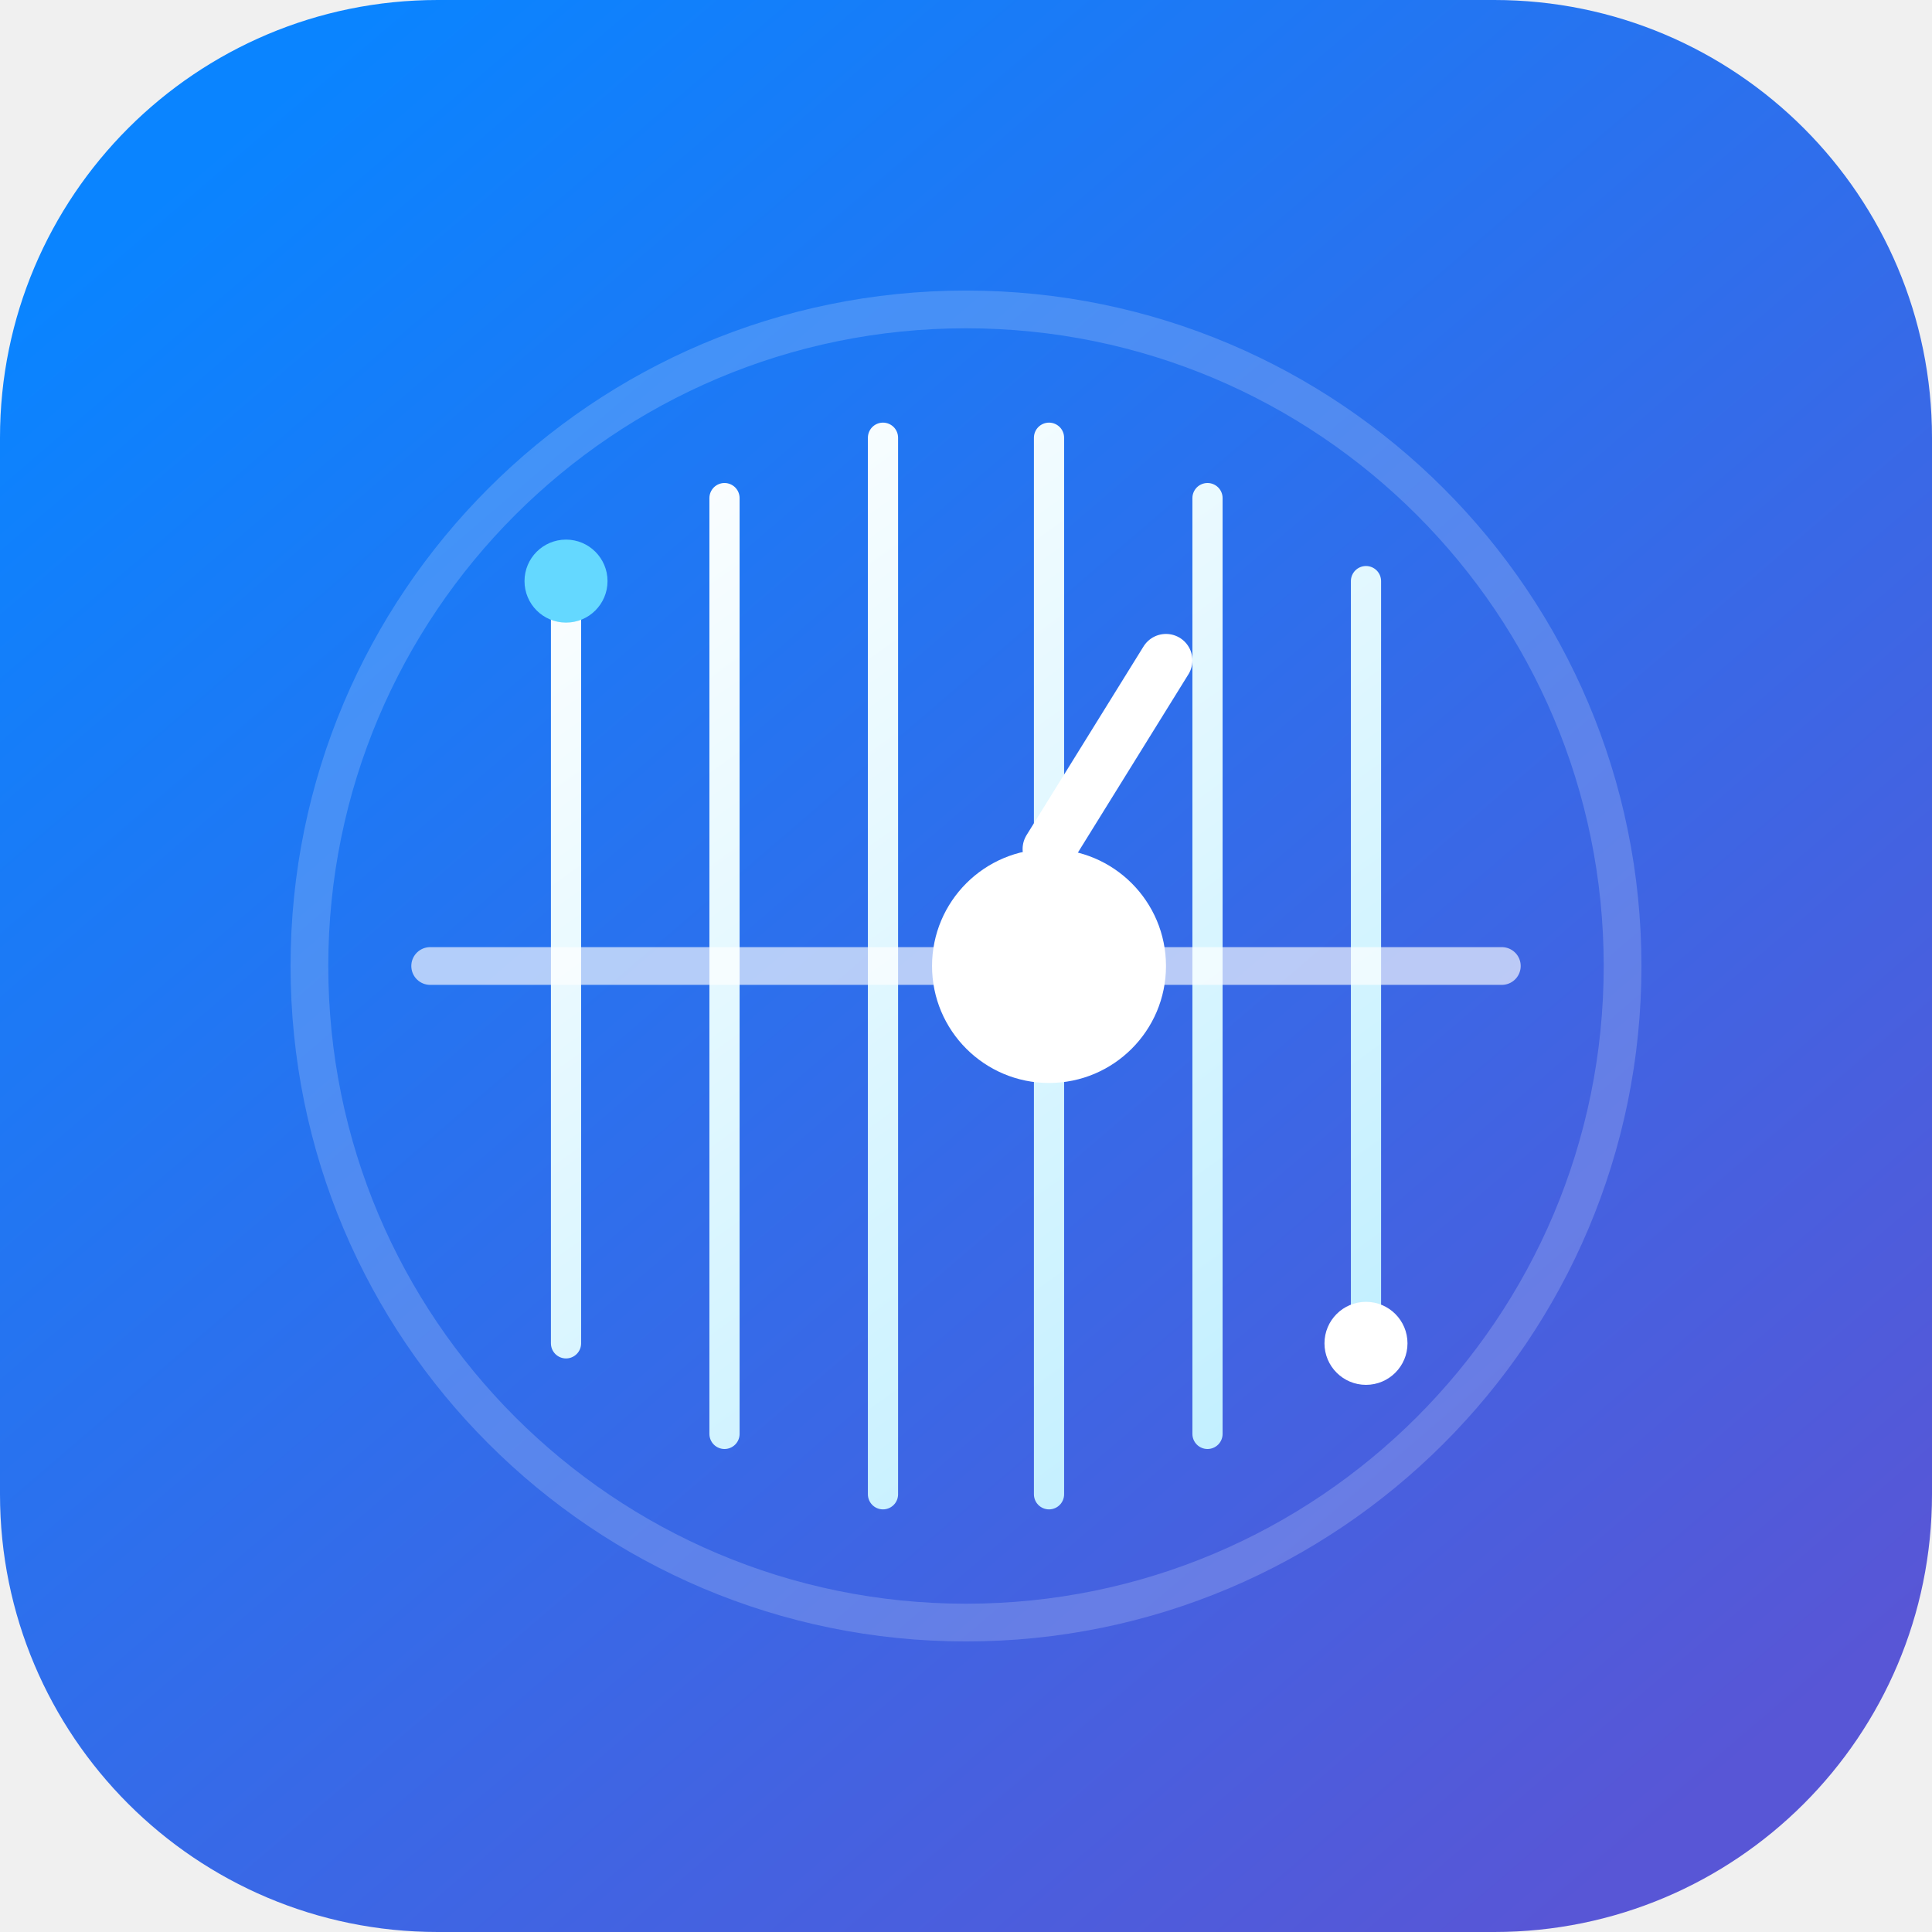
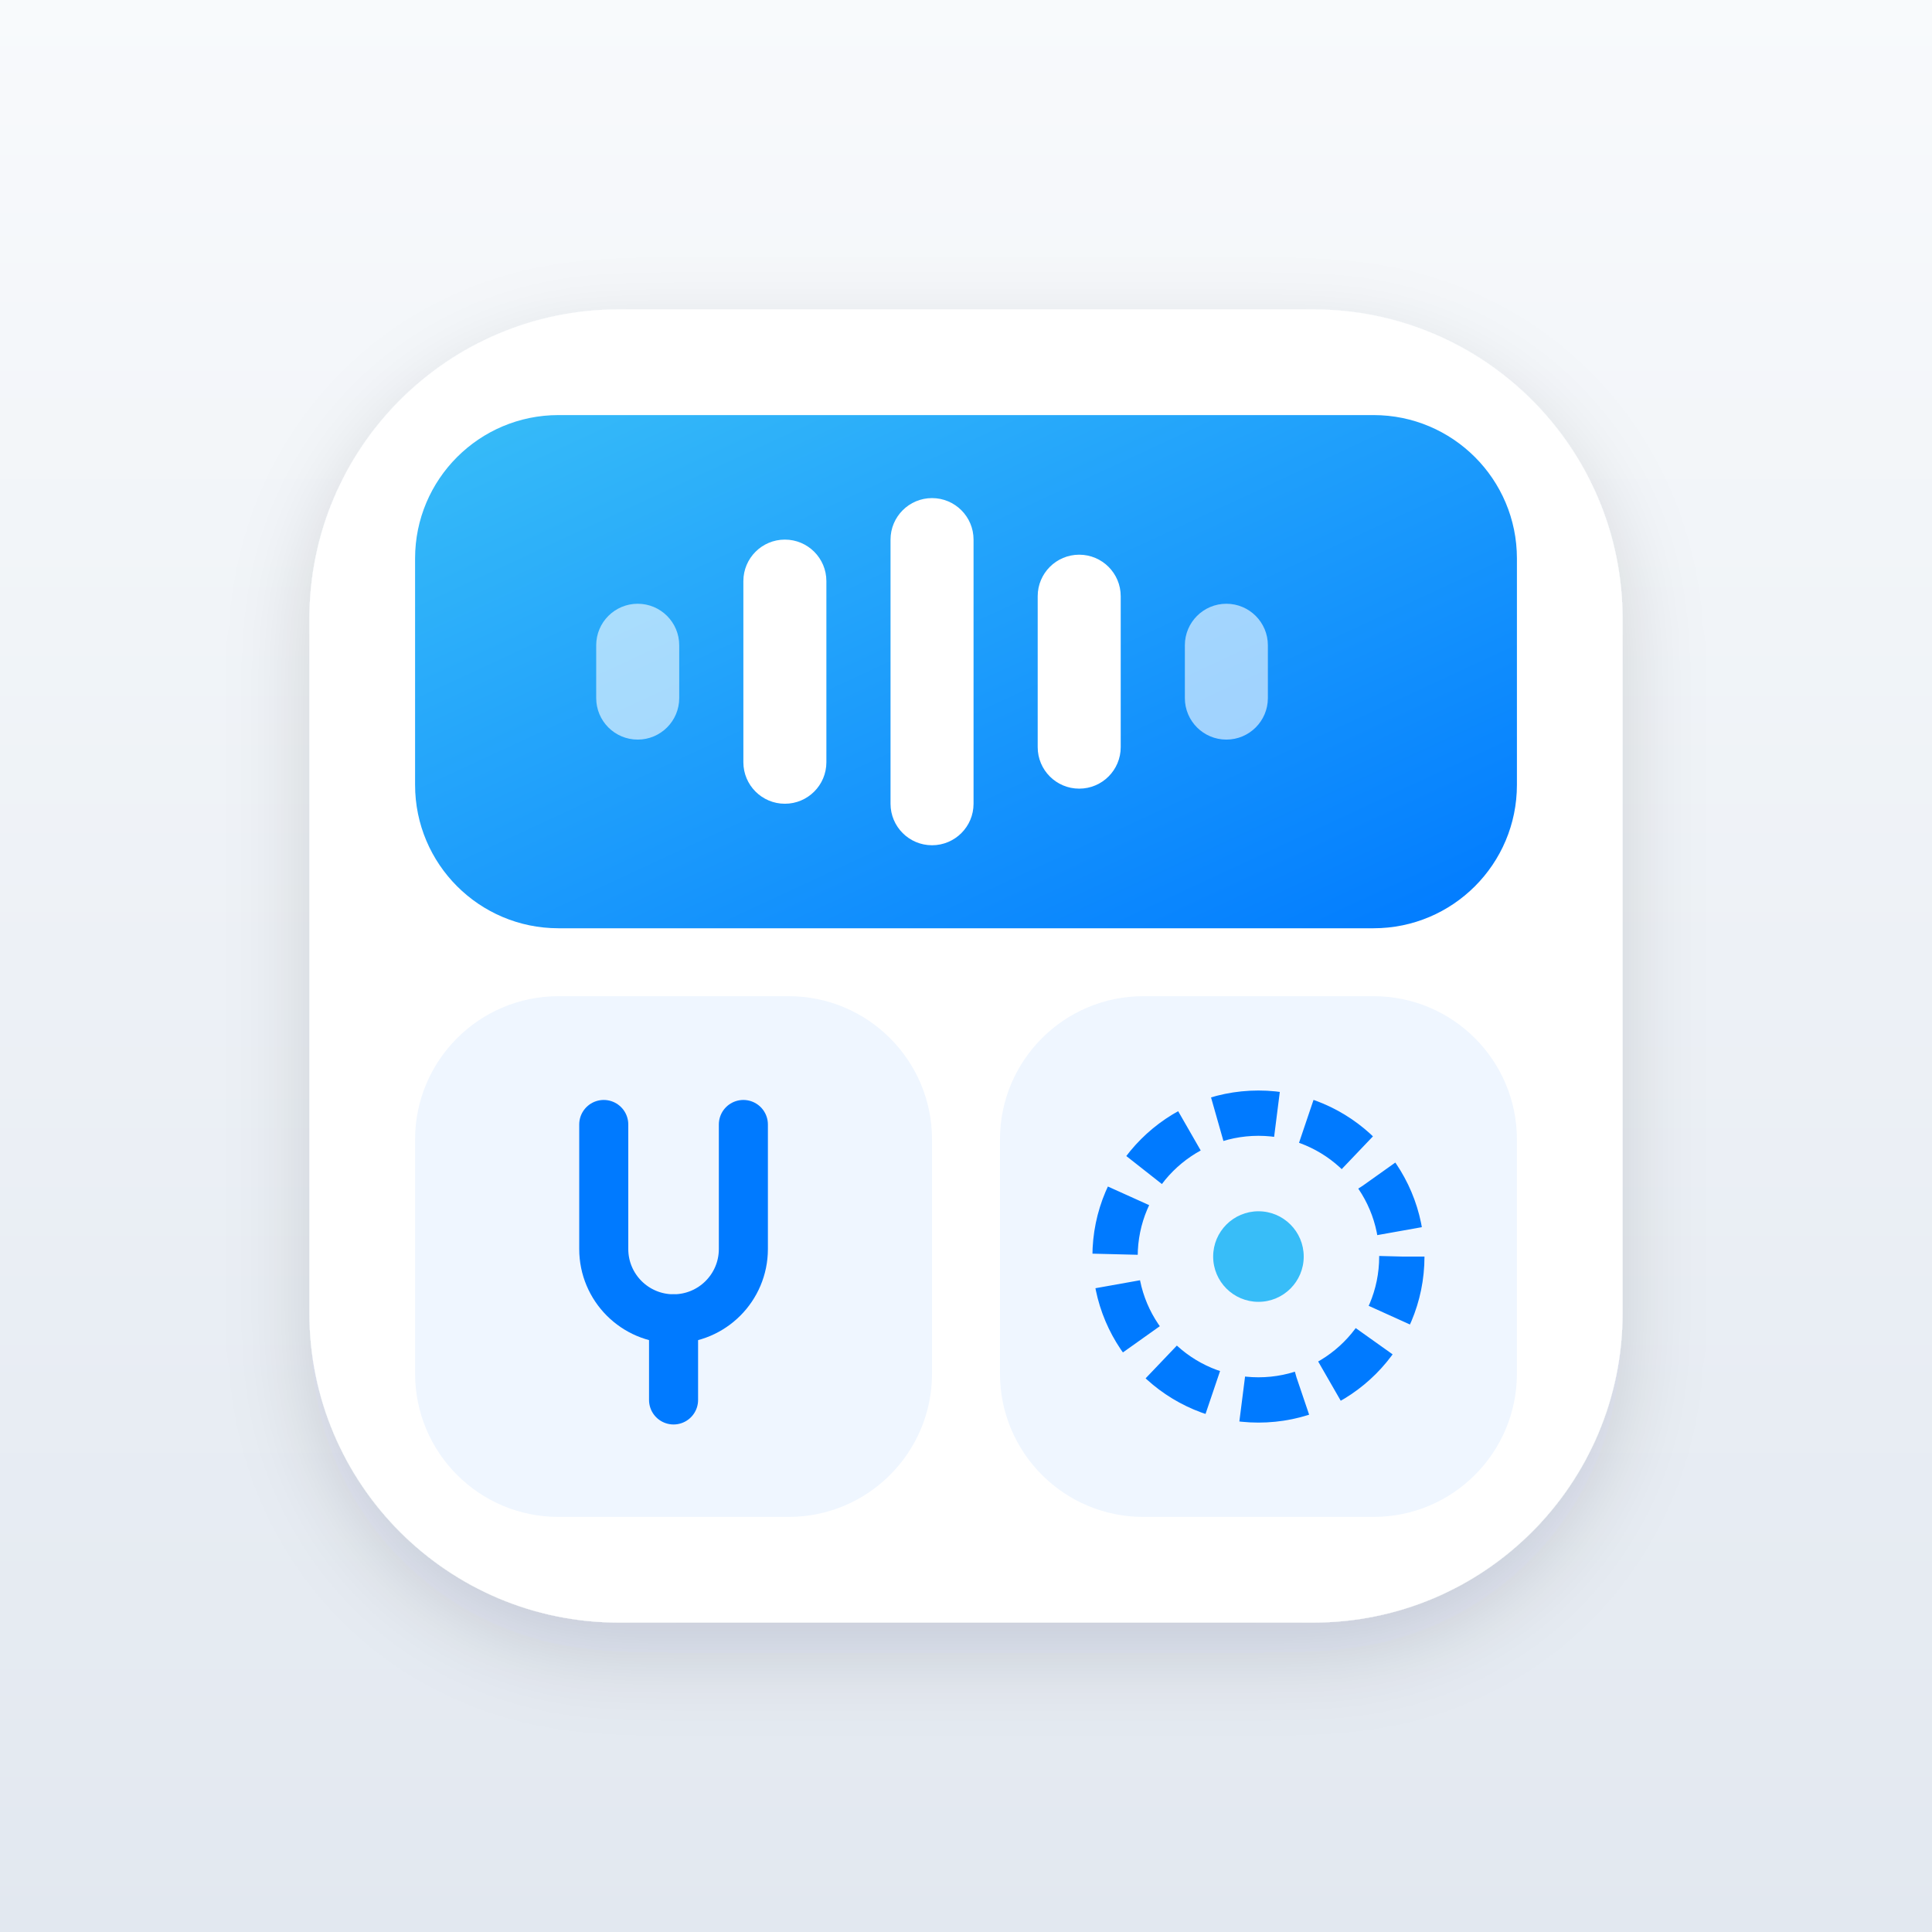
- <svg xmlns="http://www.w3.org/2000/svg" viewBox="0 0 512 512" role="img" aria-label="音乐工具箱 Ultra 图标">
+ <svg xmlns="http://www.w3.org/2000/svg" viewBox="0 0 1024 1024" width="1024" height="1024">
  <defs>
-     <linearGradient id="bg" x1="64" y1="32" x2="448" y2="480" gradientUnits="userSpaceOnUse">
-       <stop stop-color="#0a84ff" />
-       <stop offset="1" stop-color="#5856d6" />
+     <linearGradient id="i41_bg" x1="0%" y1="0%" x2="0%" y2="100%">
+       <stop offset="0%" stop-color="#F8FAFC" />
+       <stop offset="100%" stop-color="#E2E8F0" />
    </linearGradient>
-     <linearGradient id="glow" x1="150" y1="120" x2="350" y2="400" gradientUnits="userSpaceOnUse">
-       <stop stop-color="#ffffff" />
-       <stop offset="1" stop-color="#bdeeff" />
+     <linearGradient id="i41_bl" x1="0%" y1="0%" x2="100%" y2="100%">
+       <stop offset="0%" stop-color="#38BDF8" />
+       <stop offset="100%" stop-color="#007AFF" />
    </linearGradient>
+     <filter id="i41_sh" x="-20%" y="-20%" width="140%" height="140%">
+       <feDropShadow dx="0" dy="16" stdDeviation="22" flood-color="#0F172A" flood-opacity="0.14" />
+     </filter>
  </defs>
-   <rect width="512" height="512" rx="116" fill="url(#bg)" />
-   <circle cx="256" cy="256" r="174" fill="none" stroke="#ffffff" stroke-opacity=".18" stroke-width="10" />
-   <path d="M150 154v202M192 132v248M234 116v280M278 116v280M320 132v248M362 154v202" stroke="url(#glow)" stroke-width="8" stroke-linecap="round" />
-   <path d="M114 256h284" stroke="#ffffff" stroke-opacity=".65" stroke-width="10" stroke-linecap="round" />
-   <circle cx="278" cy="256" r="31" fill="#ffffff" />
-   <path d="M278 225l31-50" stroke="#ffffff" stroke-width="14" stroke-linecap="round" />
-   <circle cx="150" cy="154" r="11" fill="#64d8ff" />
-   <circle cx="362" cy="356" r="11" fill="#ffffff" />
+   <rect width="1024" height="1024" fill="url(#i41_bg)" />
+   <rect x="164" y="164" width="696" height="696" rx="164" fill="#FFFFFF" filter="url(#i41_sh)" />
+   <rect x="220" y="220" width="584" height="272" rx="76" fill="url(#i41_bl)" />
+   <g fill="#FFFFFF">
+     <rect x="316" y="320" width="44" height="72" rx="22" opacity="0.6" />
+     <rect x="394" y="286" width="44" height="140" rx="22" />
+     <rect x="472" y="264" width="44" height="184" rx="22" />
+     <rect x="550" y="294" width="44" height="124" rx="22" />
+     <rect x="628" y="320" width="44" height="72" rx="22" opacity="0.6" />
+   </g>
+   <rect x="220" y="528" width="274" height="276" rx="76" fill="#EFF6FF" />
+   <g fill="none" stroke="#007AFF" stroke-width="26" stroke-linecap="round">
+     <path d="M 320 596 L 320 662 A 37 37 0 0 0 394 662 L 394 596" />
+     <line x1="357" y1="699" x2="357" y2="742" />
+   </g>
+   <rect x="530" y="528" width="274" height="276" rx="76" fill="#EFF6FF" />
+   <circle cx="667" cy="666" r="76" fill="none" stroke="#007AFF" stroke-width="24" stroke-dasharray="32 16" />
+   <circle cx="667" cy="666" r="24" fill="#38BDF8" />
</svg>
